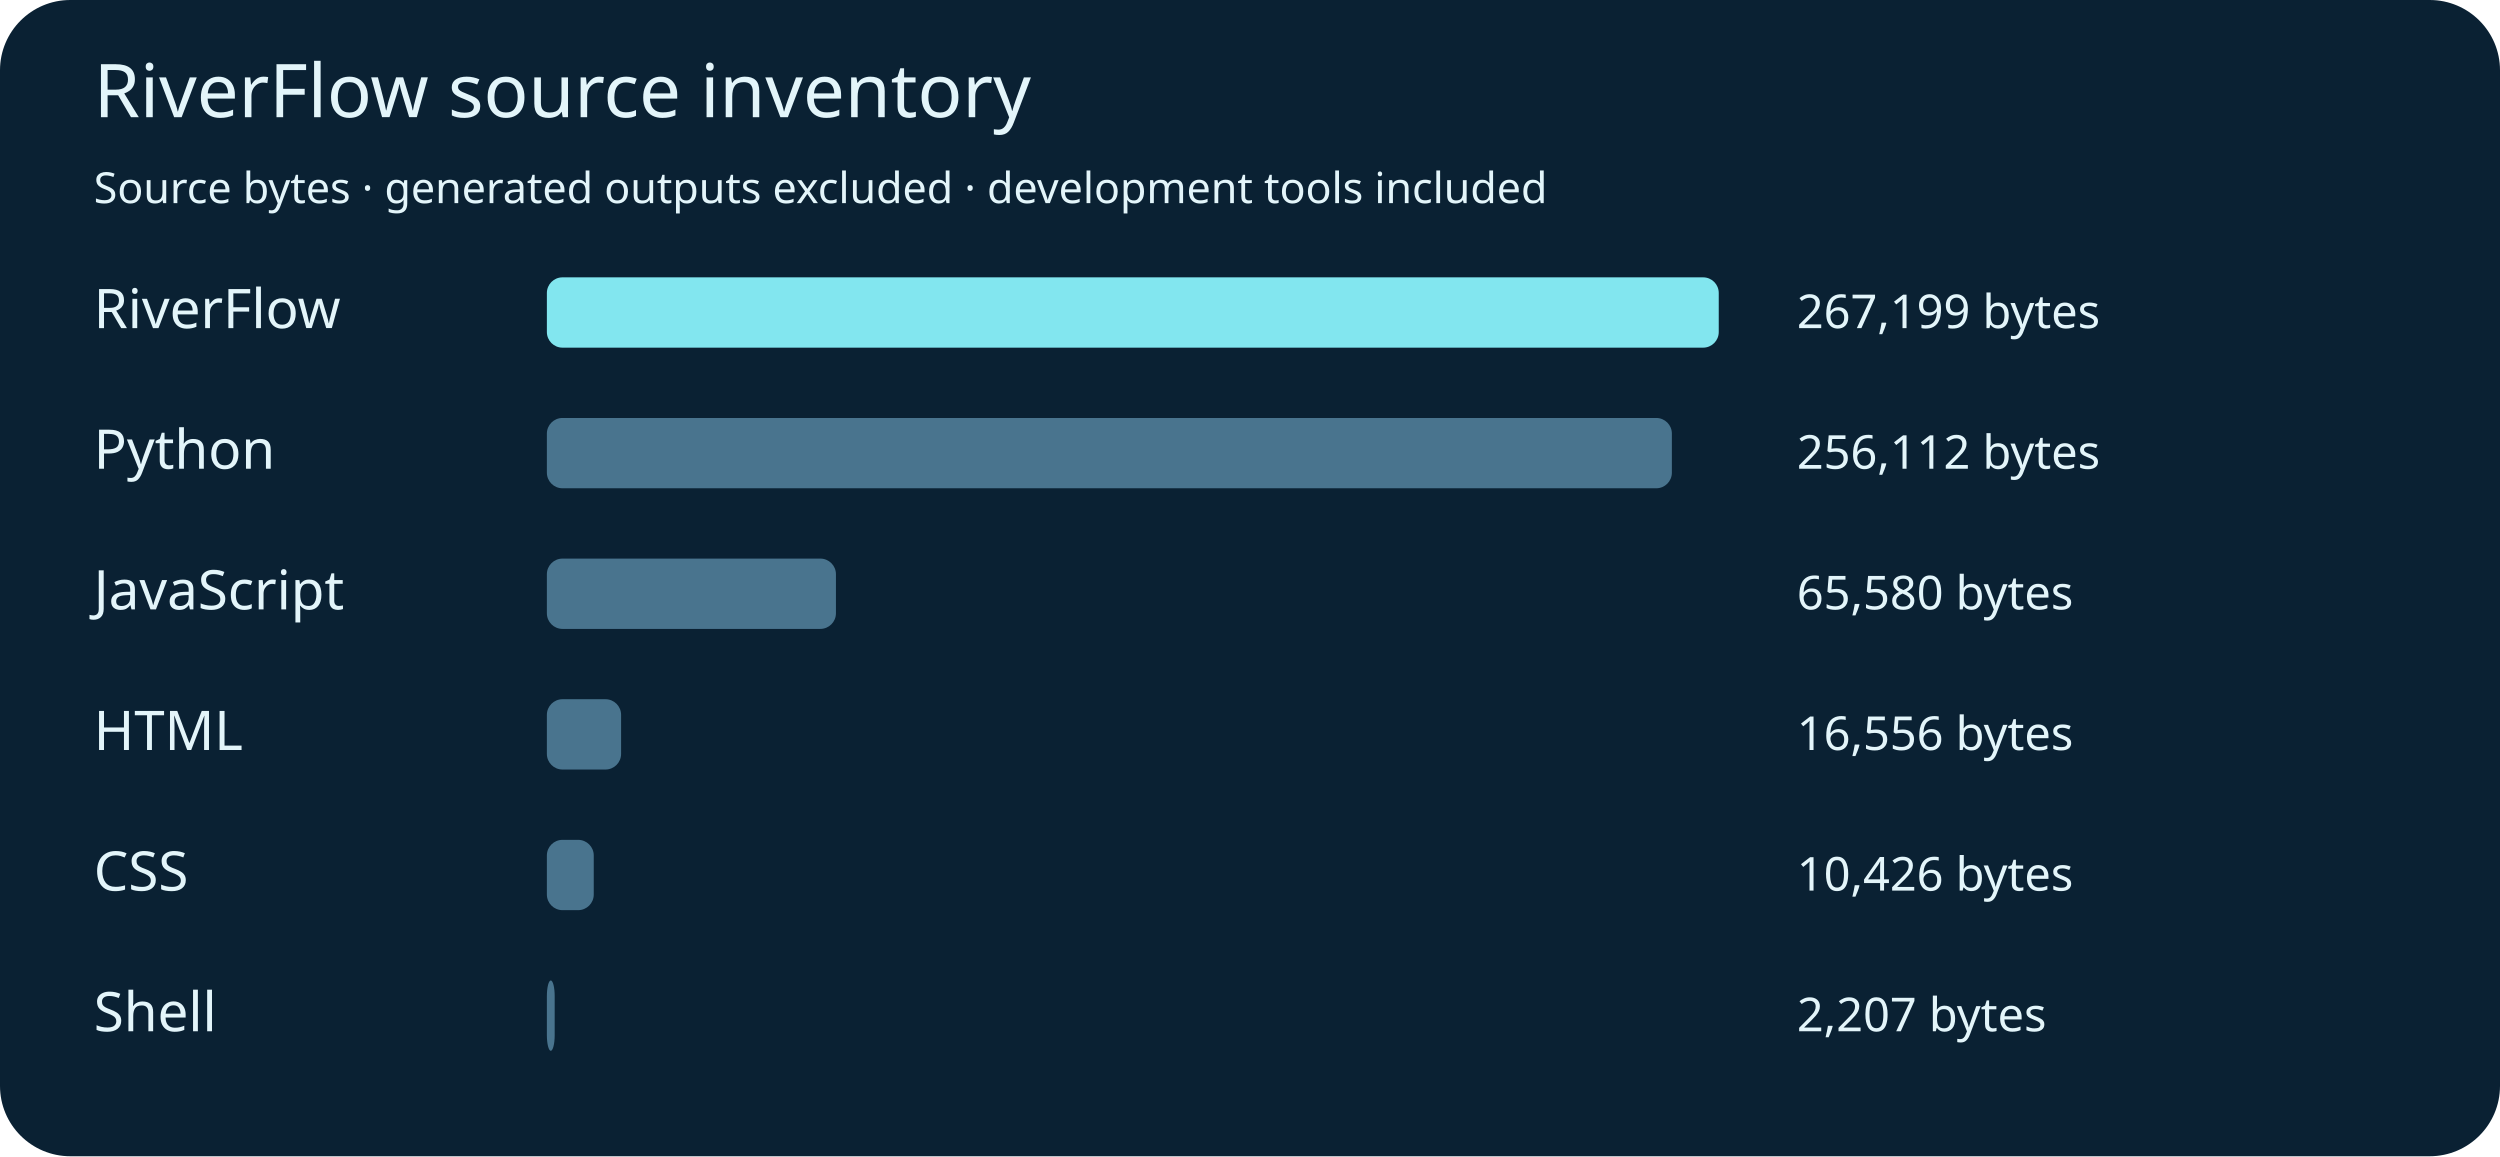
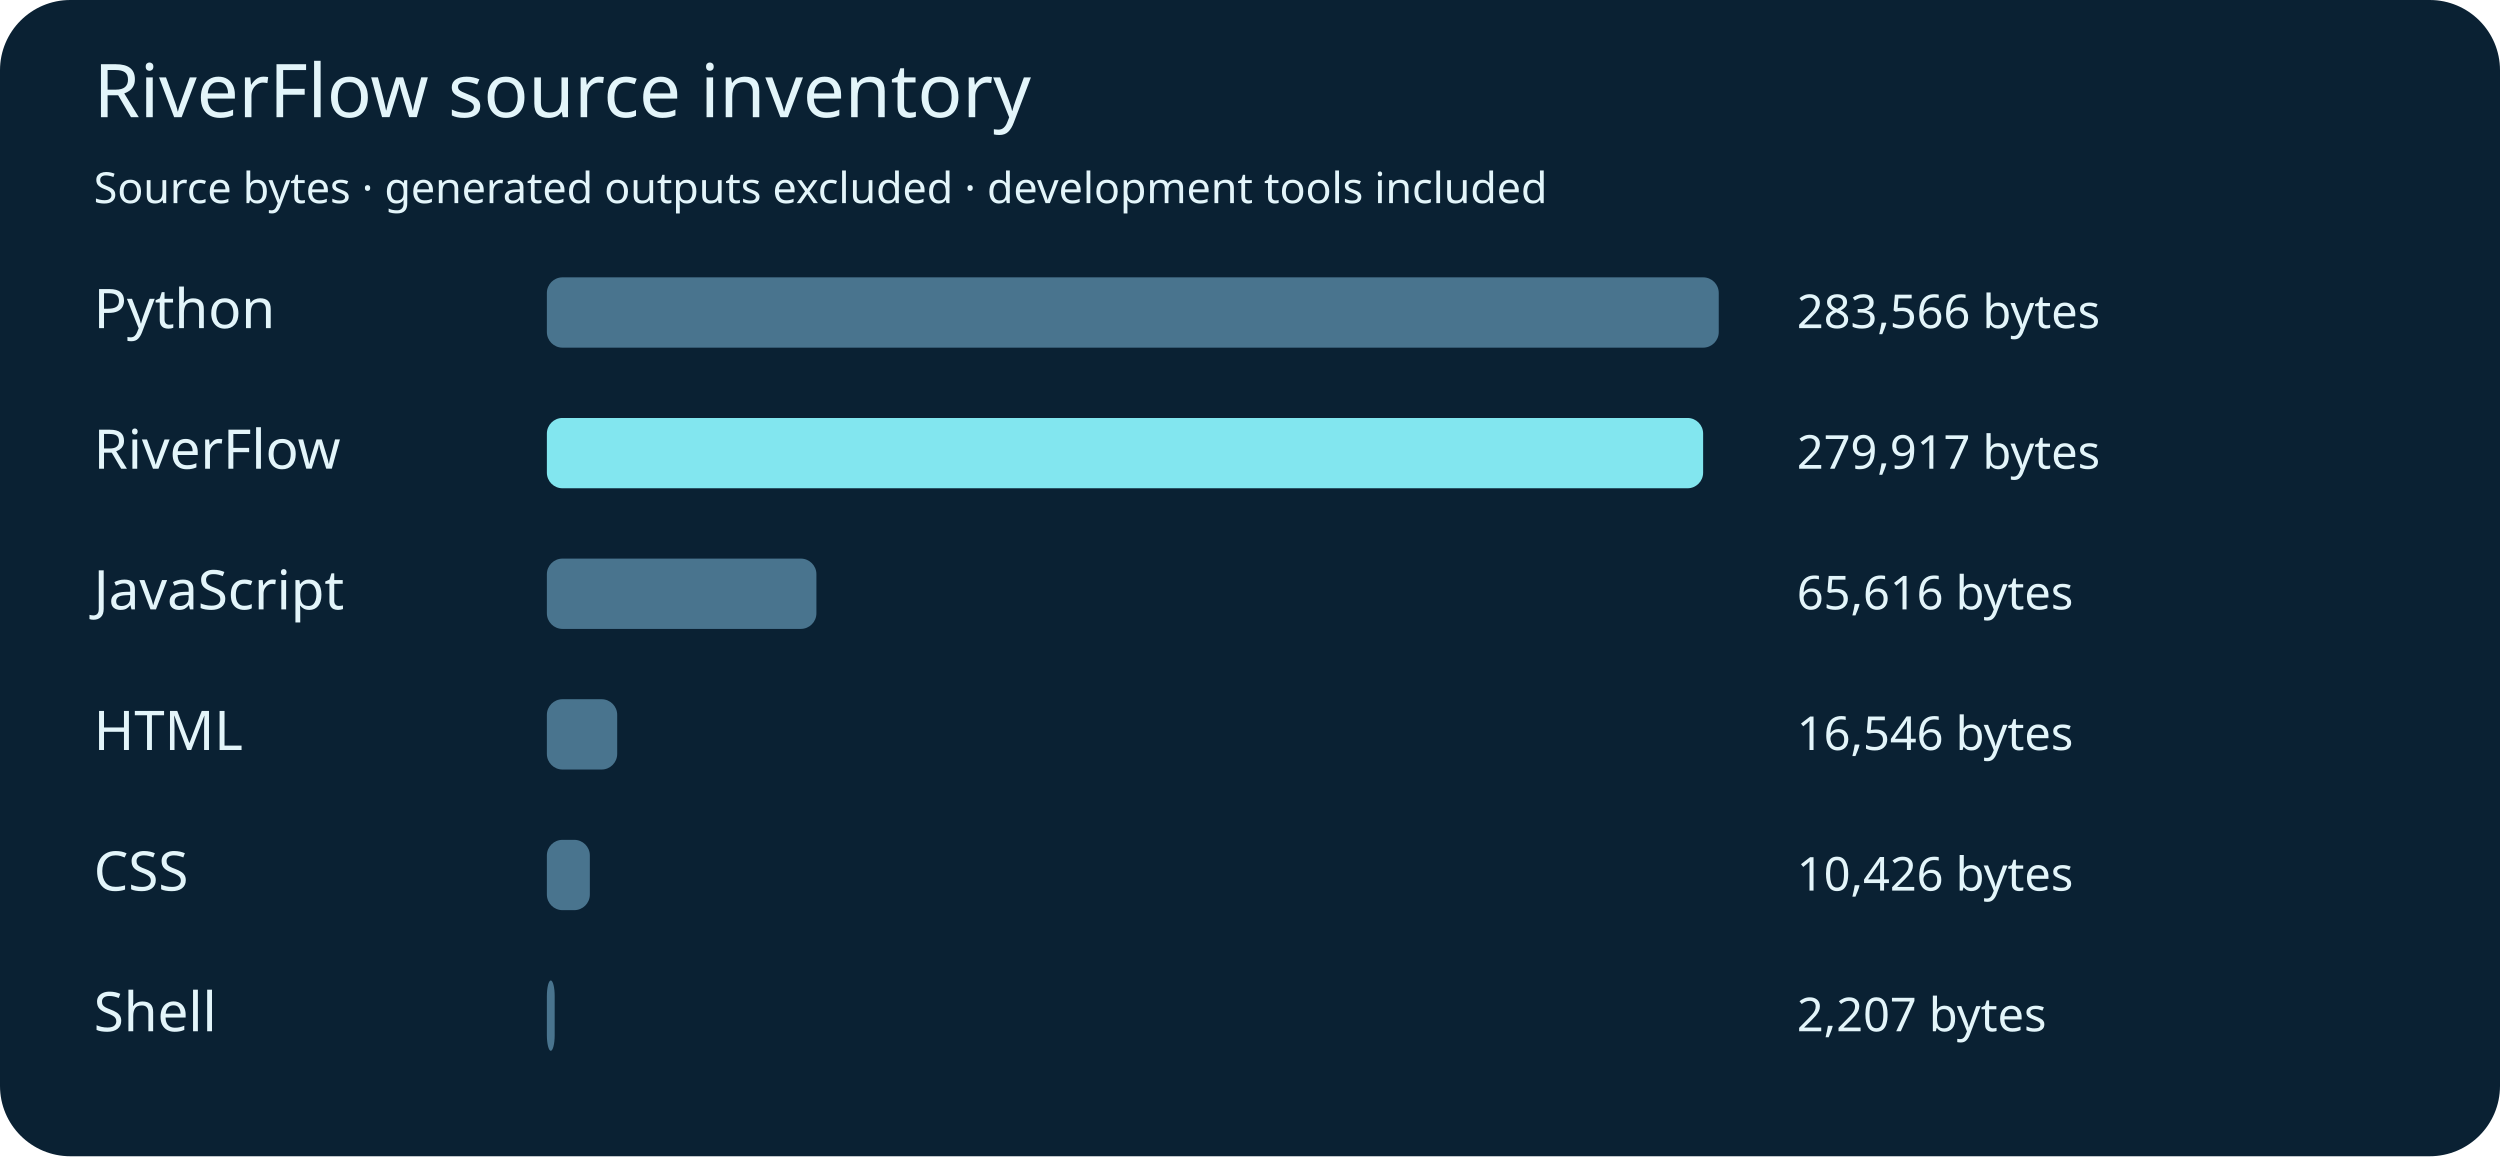
<svg xmlns="http://www.w3.org/2000/svg" width="640" height="296" viewBox="0 0 640 296">
  <rect width="640" height="296" rx="18" fill="#0a2133" />
  <g font-family="sans-serif" fill="#e3f5fa">
    <text x="24" y="30" font-size="19">RiverFlow source inventory</text>
    <text x="24" y="52" font-size="11">Source bytes · generated outputs excluded · development tools included</text>
-     <text x="24" y="84" font-size="14">RiverFlow</text>
-     <rect x="140" y="71" width="300" height="18" rx="4" fill="#82e6ef" />
-     <text x="460" y="84" font-size="12">267,199 bytes</text>
-     <text x="24" y="120" font-size="14">Python</text>
-     <rect x="140" y="107" width="288" height="18" rx="4" fill="#49748e" />
-     <text x="460" y="120" font-size="12">256,112 bytes</text>
+     <text x="24" y="84" font-size="14">Python</text>
+     <rect x="140" y="71" width="300" height="18" rx="4" fill="#49748e" />
+     <text x="460" y="84" font-size="12">283,566 bytes</text>
+     <text x="24" y="120" font-size="14">RiverFlow</text>
+     <rect x="140" y="107" width="296" height="18" rx="4" fill="#82e6ef" />
+     <text x="460" y="120" font-size="12">279,917 bytes</text>
    <text x="24" y="156" font-size="14">JavaScript</text>
-     <rect x="140" y="143" width="74" height="18" rx="4" fill="#49748e" />
-     <text x="460" y="156" font-size="12">65,580 bytes</text>
+     <rect x="140" y="143" width="69" height="18" rx="4" fill="#49748e" />
+     <text x="460" y="156" font-size="12">65,616 bytes</text>
    <text x="24" y="192" font-size="14">HTML</text>
-     <rect x="140" y="179" width="19" height="18" rx="4" fill="#49748e" />
-     <text x="460" y="192" font-size="12">16,556 bytes</text>
+     <rect x="140" y="179" width="18" height="18" rx="4" fill="#49748e" />
+     <text x="460" y="192" font-size="12">16,546 bytes</text>
    <text x="24" y="228" font-size="14">CSS</text>
-     <rect x="140" y="215" width="12" height="18" rx="4" fill="#49748e" />
+     <rect x="140" y="215" width="11" height="18" rx="4" fill="#49748e" />
    <text x="460" y="228" font-size="12">10,426 bytes</text>
    <text x="24" y="264" font-size="14">Shell</text>
    <rect x="140" y="251" width="2" height="18" rx="4" fill="#49748e" />
    <text x="460" y="264" font-size="12">2,207 bytes</text>
  </g>
</svg>
